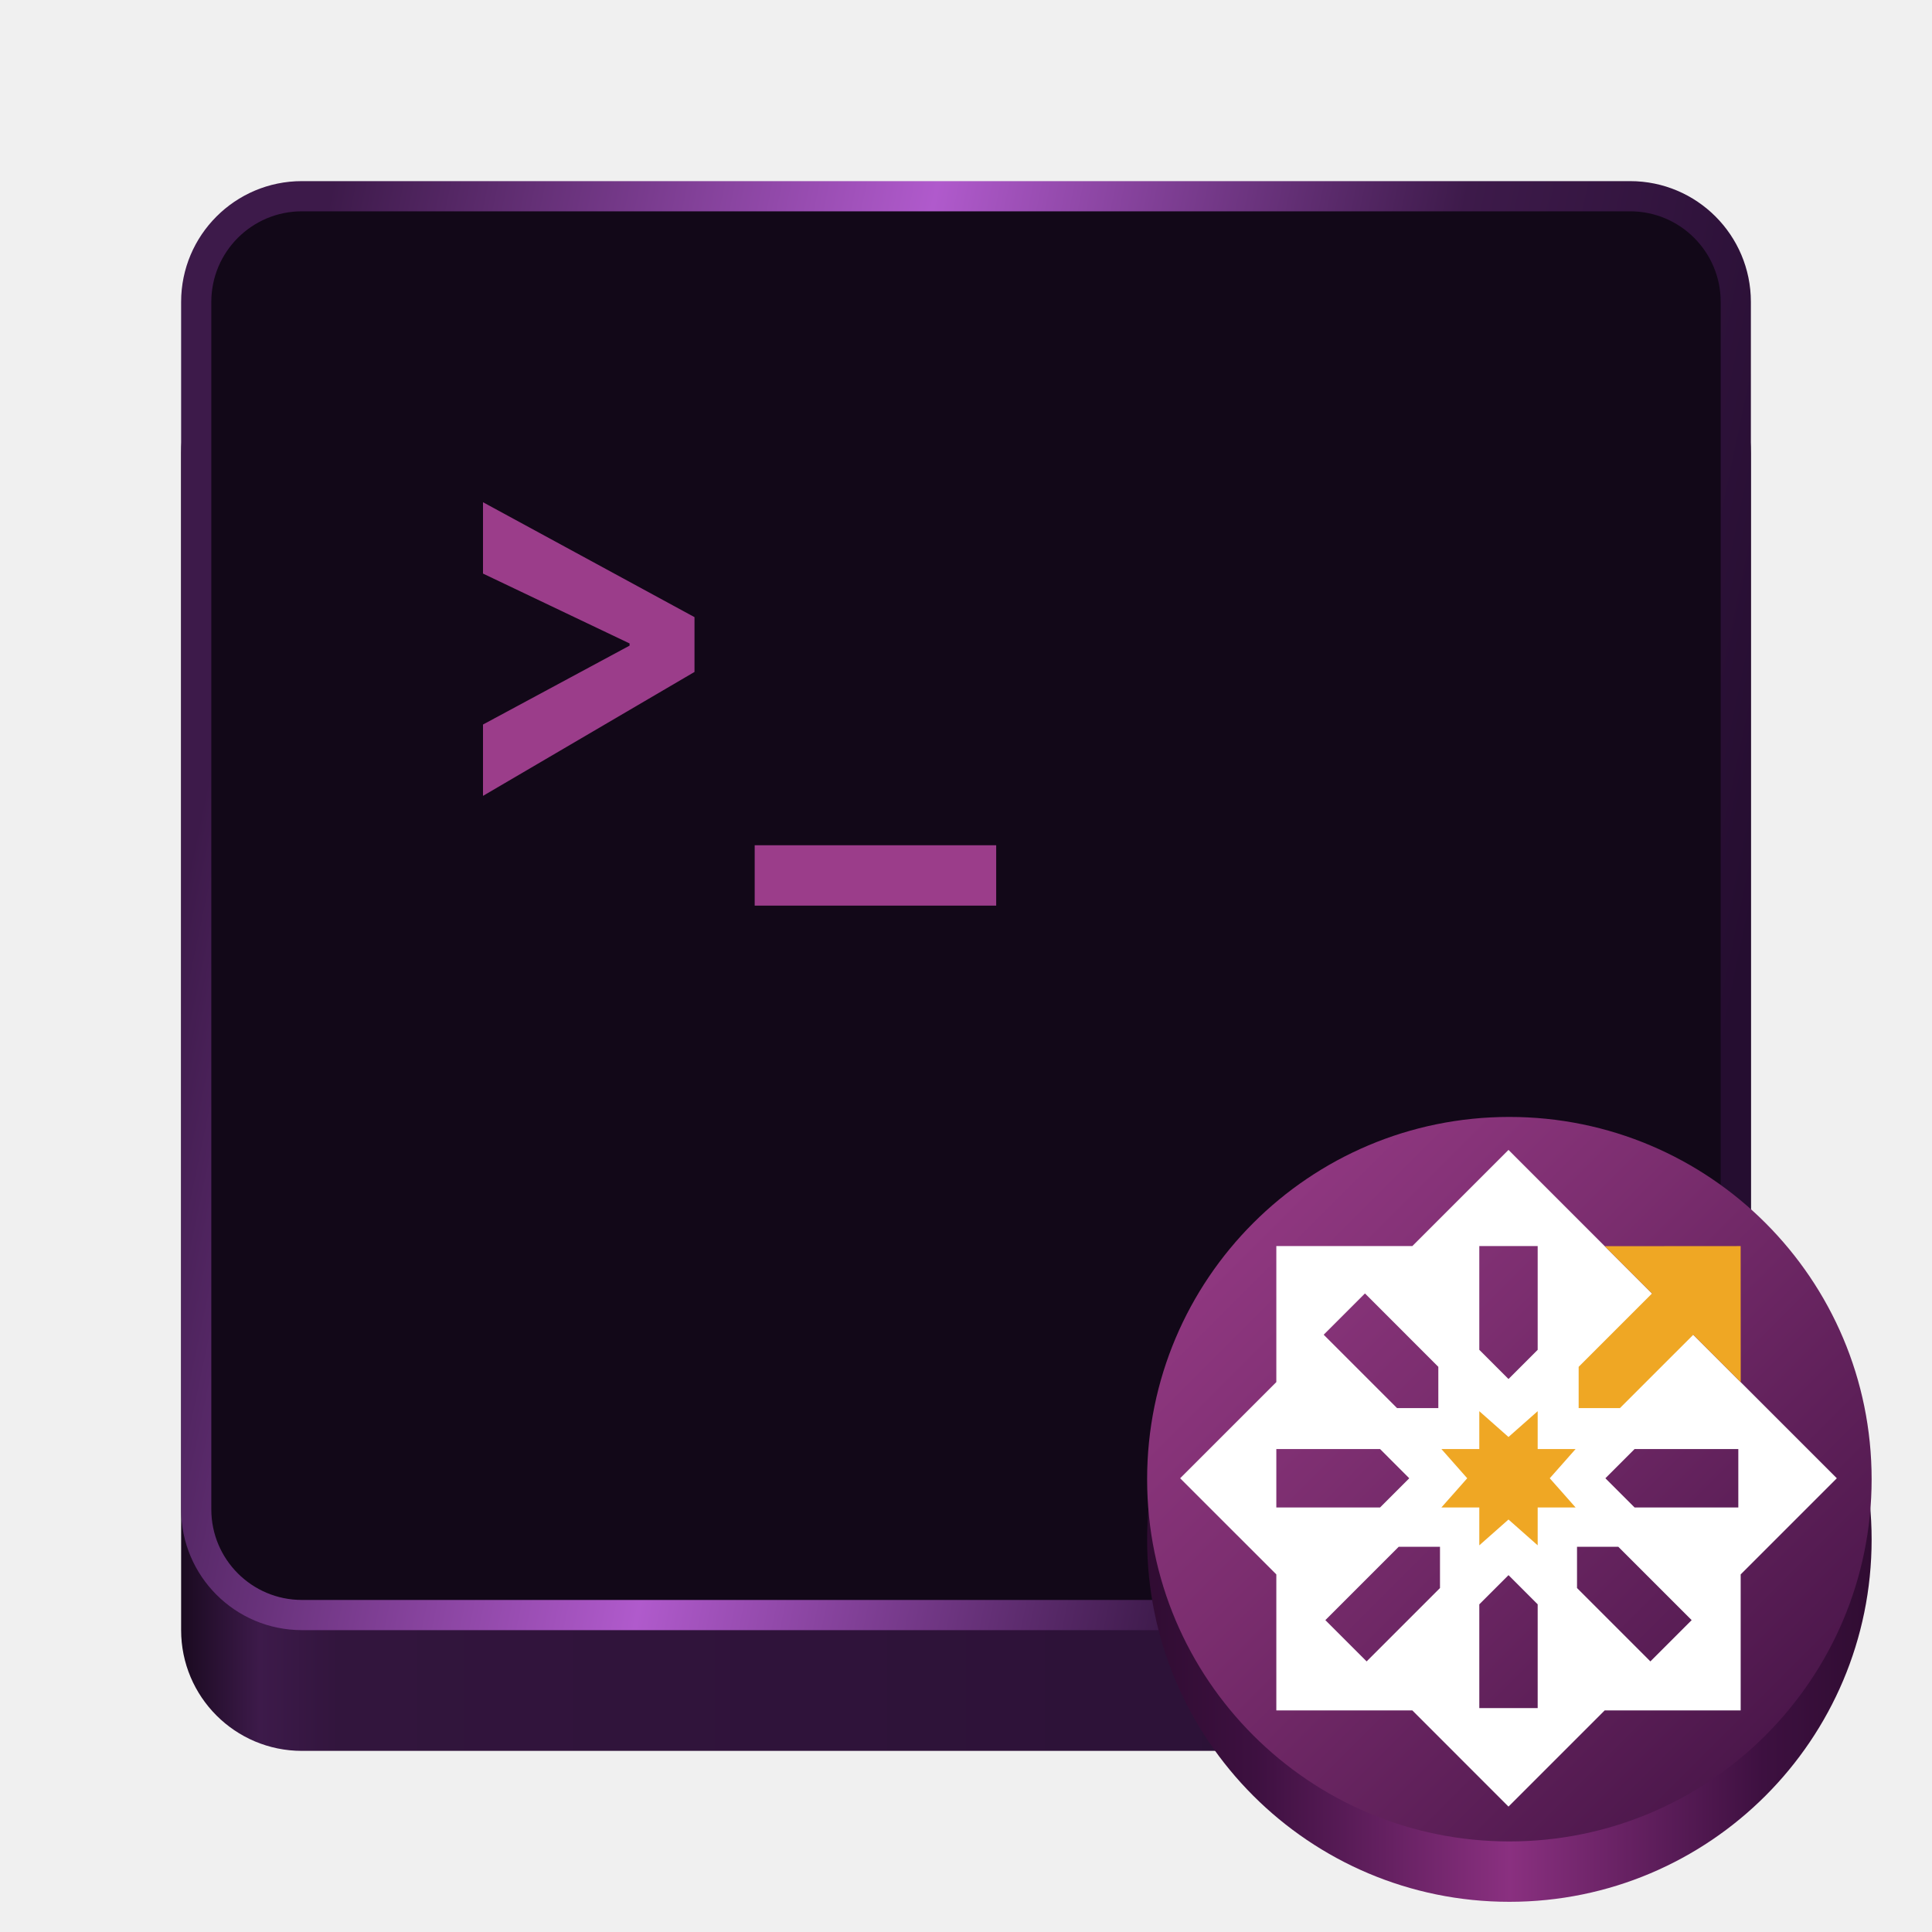
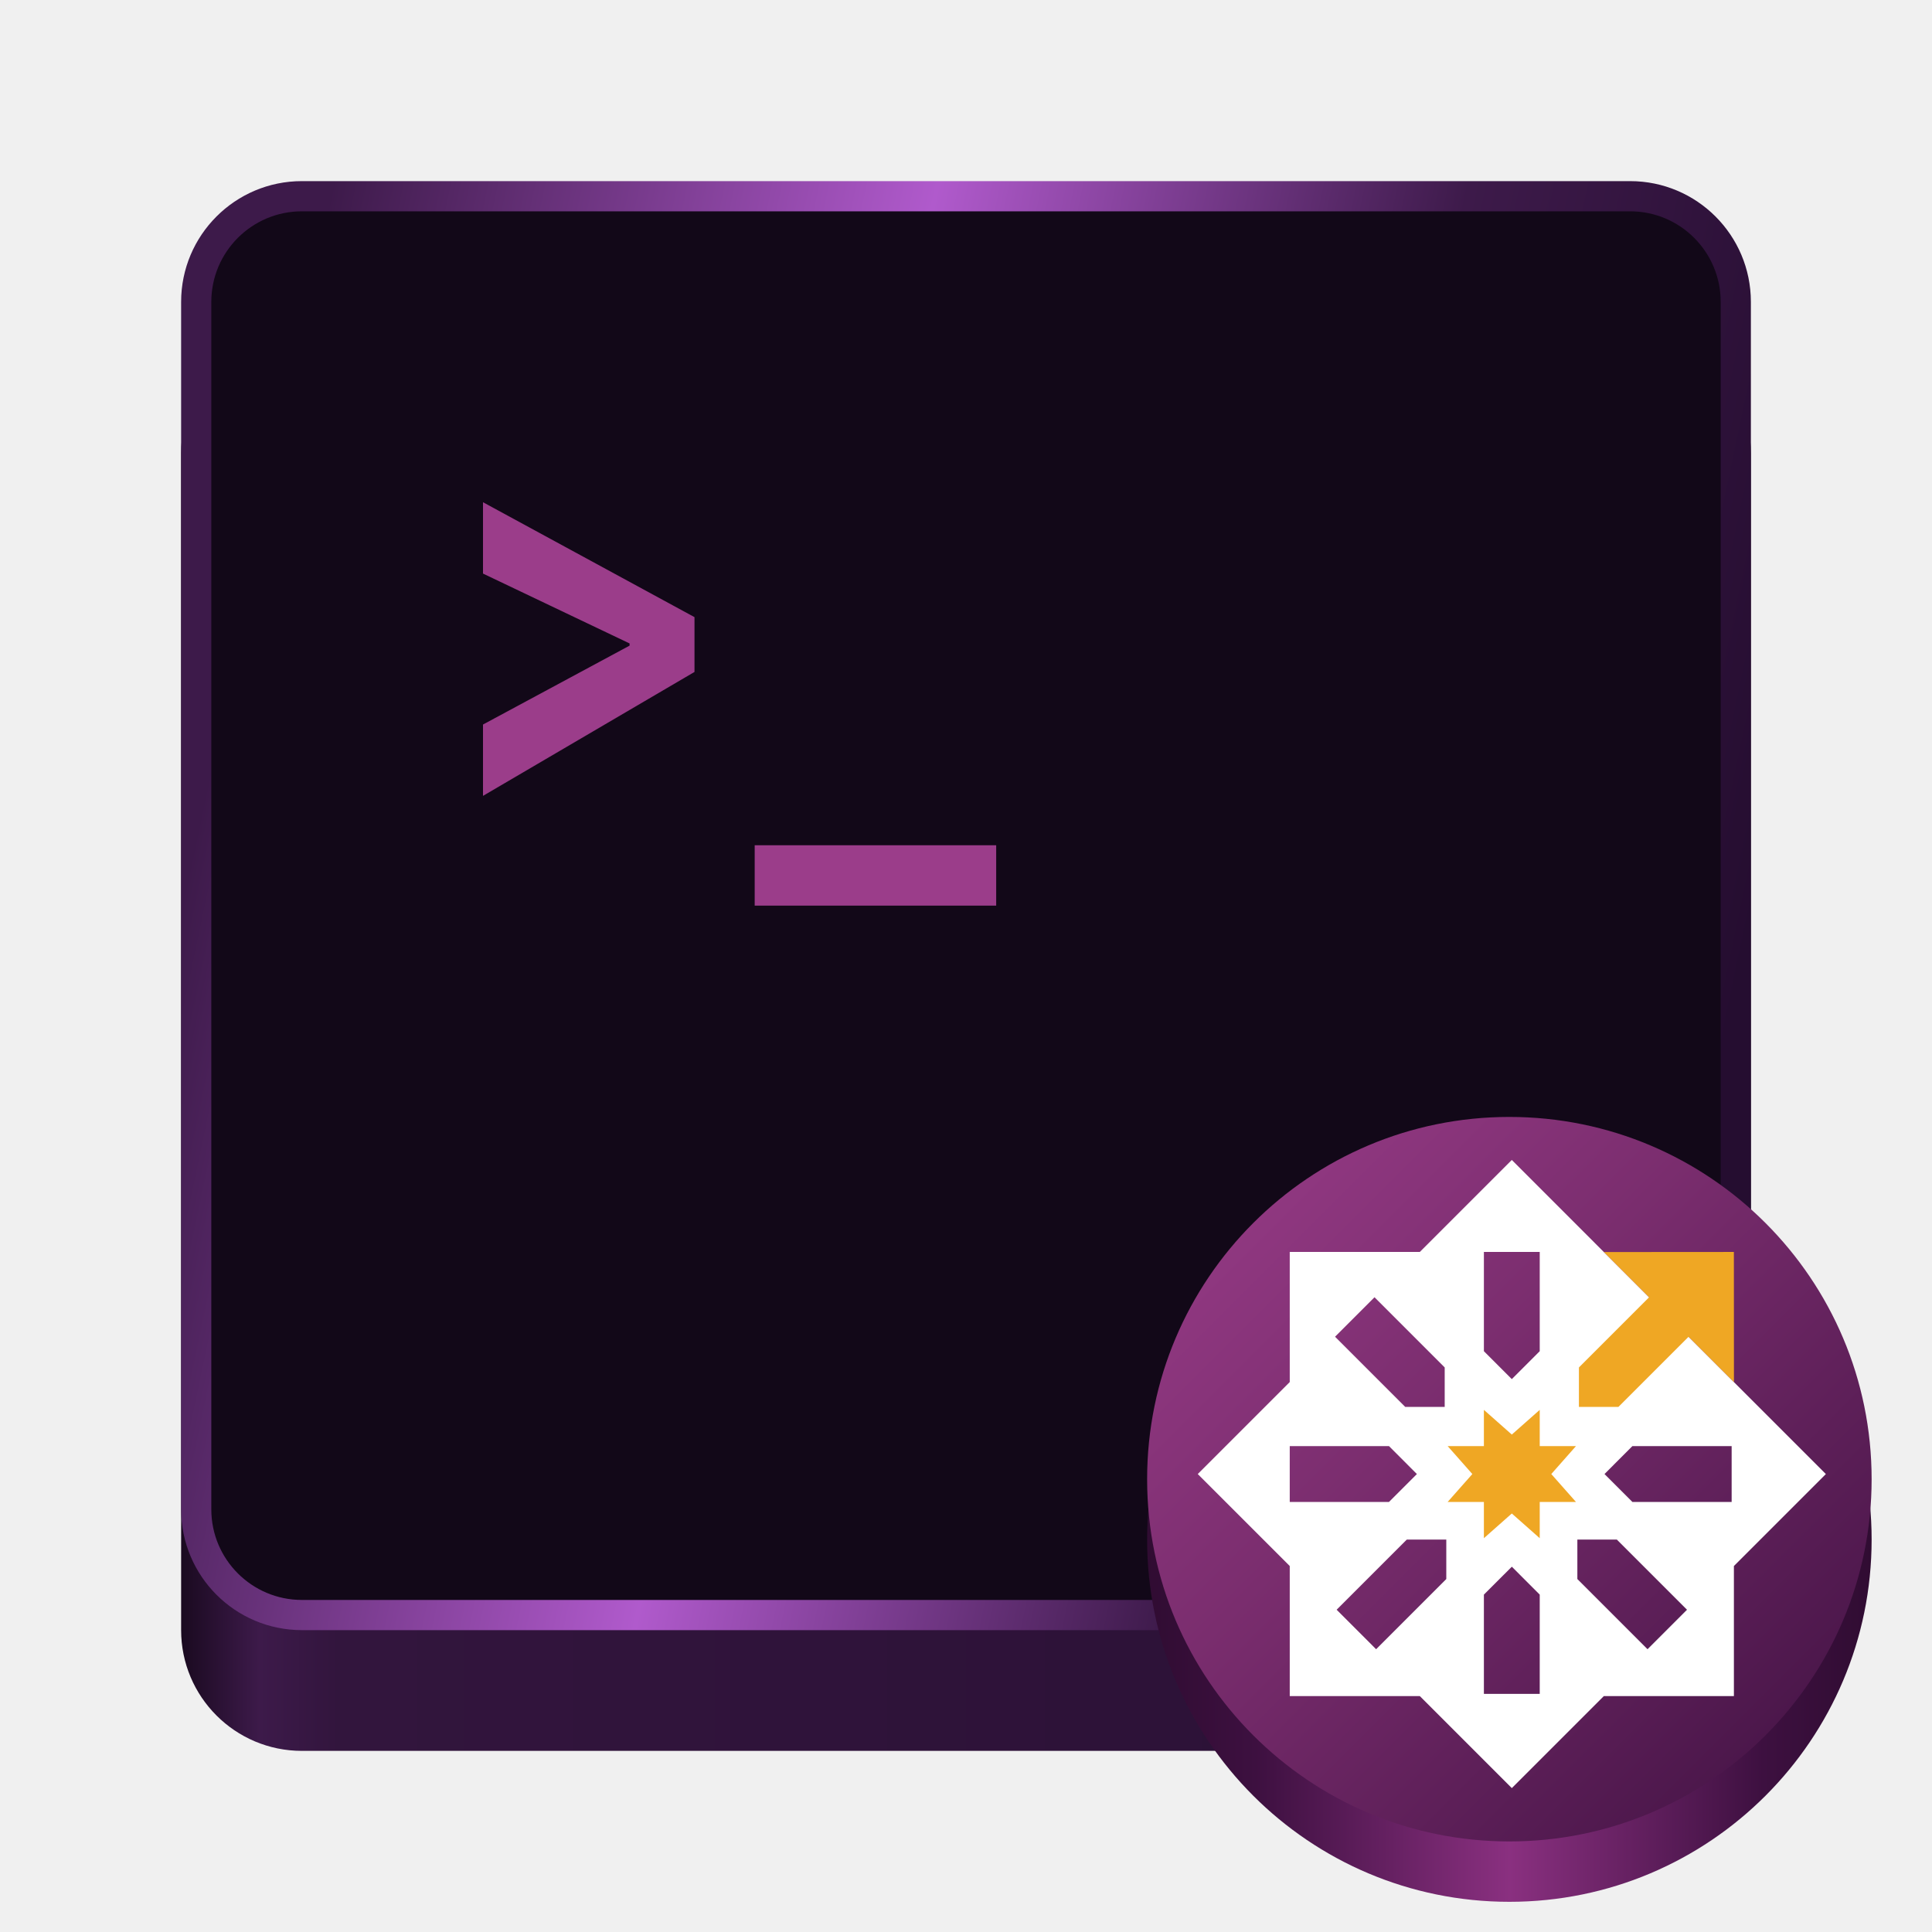
<svg xmlns="http://www.w3.org/2000/svg" height="128px" viewBox="0 0 128 128" width="128px">
  <defs>
    <linearGradient id="a" gradientUnits="userSpaceOnUse" x1="12" x2="116" y1="64" y2="64">
      <stop offset="0" stop-color="#1a0a20" />
      <stop offset="0.05" stop-color="#3d1a4a" />
      <stop offset="0.1" stop-color="#32153d" />
      <stop offset="0.9" stop-color="#2a1035" />
      <stop offset="0.95" stop-color="#3d1a4a" />
      <stop offset="1" stop-color="#1a0a20" />
    </linearGradient>
    <linearGradient id="b" gradientUnits="userSpaceOnUse" x1="12" x2="112.041" y1="60" y2="80.988">
      <stop offset="0" stop-color="#3d1a4a" />
      <stop offset="0.384" stop-color="#b05acc" />
      <stop offset="0.721" stop-color="#3d1a4a" />
      <stop offset="1" stop-color="#250d30" />
    </linearGradient>
    <linearGradient id="cengrad" gradientUnits="userSpaceOnUse" x1="76" y1="74" x2="124" y2="122">
      <stop offset="0" stop-color="#9b3d8a" />
      <stop offset="0.4" stop-color="#7a2d6e" />
      <stop offset="1" stop-color="#3d1040" />
    </linearGradient>
    <linearGradient id="shadowgrad" gradientUnits="userSpaceOnUse" x1="76" y1="102" x2="124" y2="102">
      <stop offset="0" stop-color="#300c32" />
      <stop offset="0.15" stop-color="#3d1040" />
      <stop offset="0.5" stop-color="#8a3080" />
      <stop offset="0.85" stop-color="#3d1040" />
      <stop offset="1" stop-color="#300c32" />
    </linearGradient>
  </defs>
  <path d="m 20 22 h 88 c 4.418 0 8 3.582 8 8 v 78 c 0 4.418 -3.582 8 -8 8 h -88 c -4.418 0 -8 -3.582 -8 -8 v -78 c 0 -4.418 3.582 -8 8 -8 z m 0 0" fill="url(#a)" />
  <path d="m 20 12 h 88 c 4.418 0 8 3.582 8 8 v 80 c 0 4.418 -3.582 8 -8 8 h -88 c -4.418 0 -8 -3.582 -8 -8 v -80 c 0 -4.418 3.582 -8 8 -8 z m 0 0" fill="url(#b)" />
  <path d="m 20 14 h 88 c 3.312 0 6 2.688 6 6 v 80 c 0 3.312 -2.688 6 -6 6 h -88 c -3.312 0 -6 -2.688 -6 -6 v -80 c 0 -3.312 2.688 -6 6 -6 z m 0 0" fill="#120818" />
  <path d="m 46.012 40.887 l -14.012 -7.613 v 4.727 l 9.711 4.629 v 0.145 l -9.711 5.227 v 4.727 l 14.012 -8.211 z m 0 0" fill="#9b3d8a" />
  <path d="m 50 56 v 4 h 16 v -4 z m 0 0" fill="#9b3d8a" />
  <circle cx="100" cy="102" r="24" fill="url(#shadowgrad)" />
  <circle cx="100" cy="98" r="24" fill="url(#cengrad)" />
-   <g transform="translate(70.5,68.5) scale(0.115)" fill-rule="evenodd" clip-rule="evenodd" stroke-linejoin="round" stroke-miterlimit="2">
+   <g transform="translate(72,69.5) scale(0.11)" fill-rule="evenodd" clip-rule="evenodd" stroke-linejoin="round" stroke-miterlimit="2">
    <path d="M256.013 66.822l-55.407 55.407h-78.343v78.356l-55.407 55.407 55.407 55.392v78.356h78.357l55.393 55.407 55.407-55.407h78.357v-78.356l55.393-55.392-133.764-133.763-55.393-55.407zm16.815 55.407v59.768l-16.815 16.815-16.815-16.815V122.23h33.63zm-99.504 27.282l42.267 42.28v23.765h-23.779l-42.267-42.267 23.779-23.778zm-51.06 89.652h59.768l16.815 16.829-16.815 16.815h-59.769v-33.644zm206.386 0h59.768v33.644H328.65l-16.815-16.815 16.815-16.83zm-135.88 56.293h23.779v23.778l-42.267 42.267-23.779-23.779 42.267-42.266zm102.722 0h23.778l42.267 42.266-23.779 23.779-42.266-42.267v-23.778zm-39.465 16.343l16.801 16.815v59.768h-33.63v-59.768l16.83-16.815z" fill="#fff" fill-rule="nonzero" />
    <path d="M272.828 217.343l-16.815 14.87-16.815-14.87v21.82h-21.82l14.856 16.829-14.87 16.815h21.834v21.82l16.815-14.87 16.815 14.87v-21.82h21.834l-14.87-16.815 14.87-16.83h-21.834v-21.819zM311.463 122.286l27.239 27.24-42.267 42.266v23.778h23.779l42.267-42.266 27.324 27.324-.043-78.399-78.299.057z" fill="#efa724" fill-rule="nonzero" />
  </g>
</svg>
